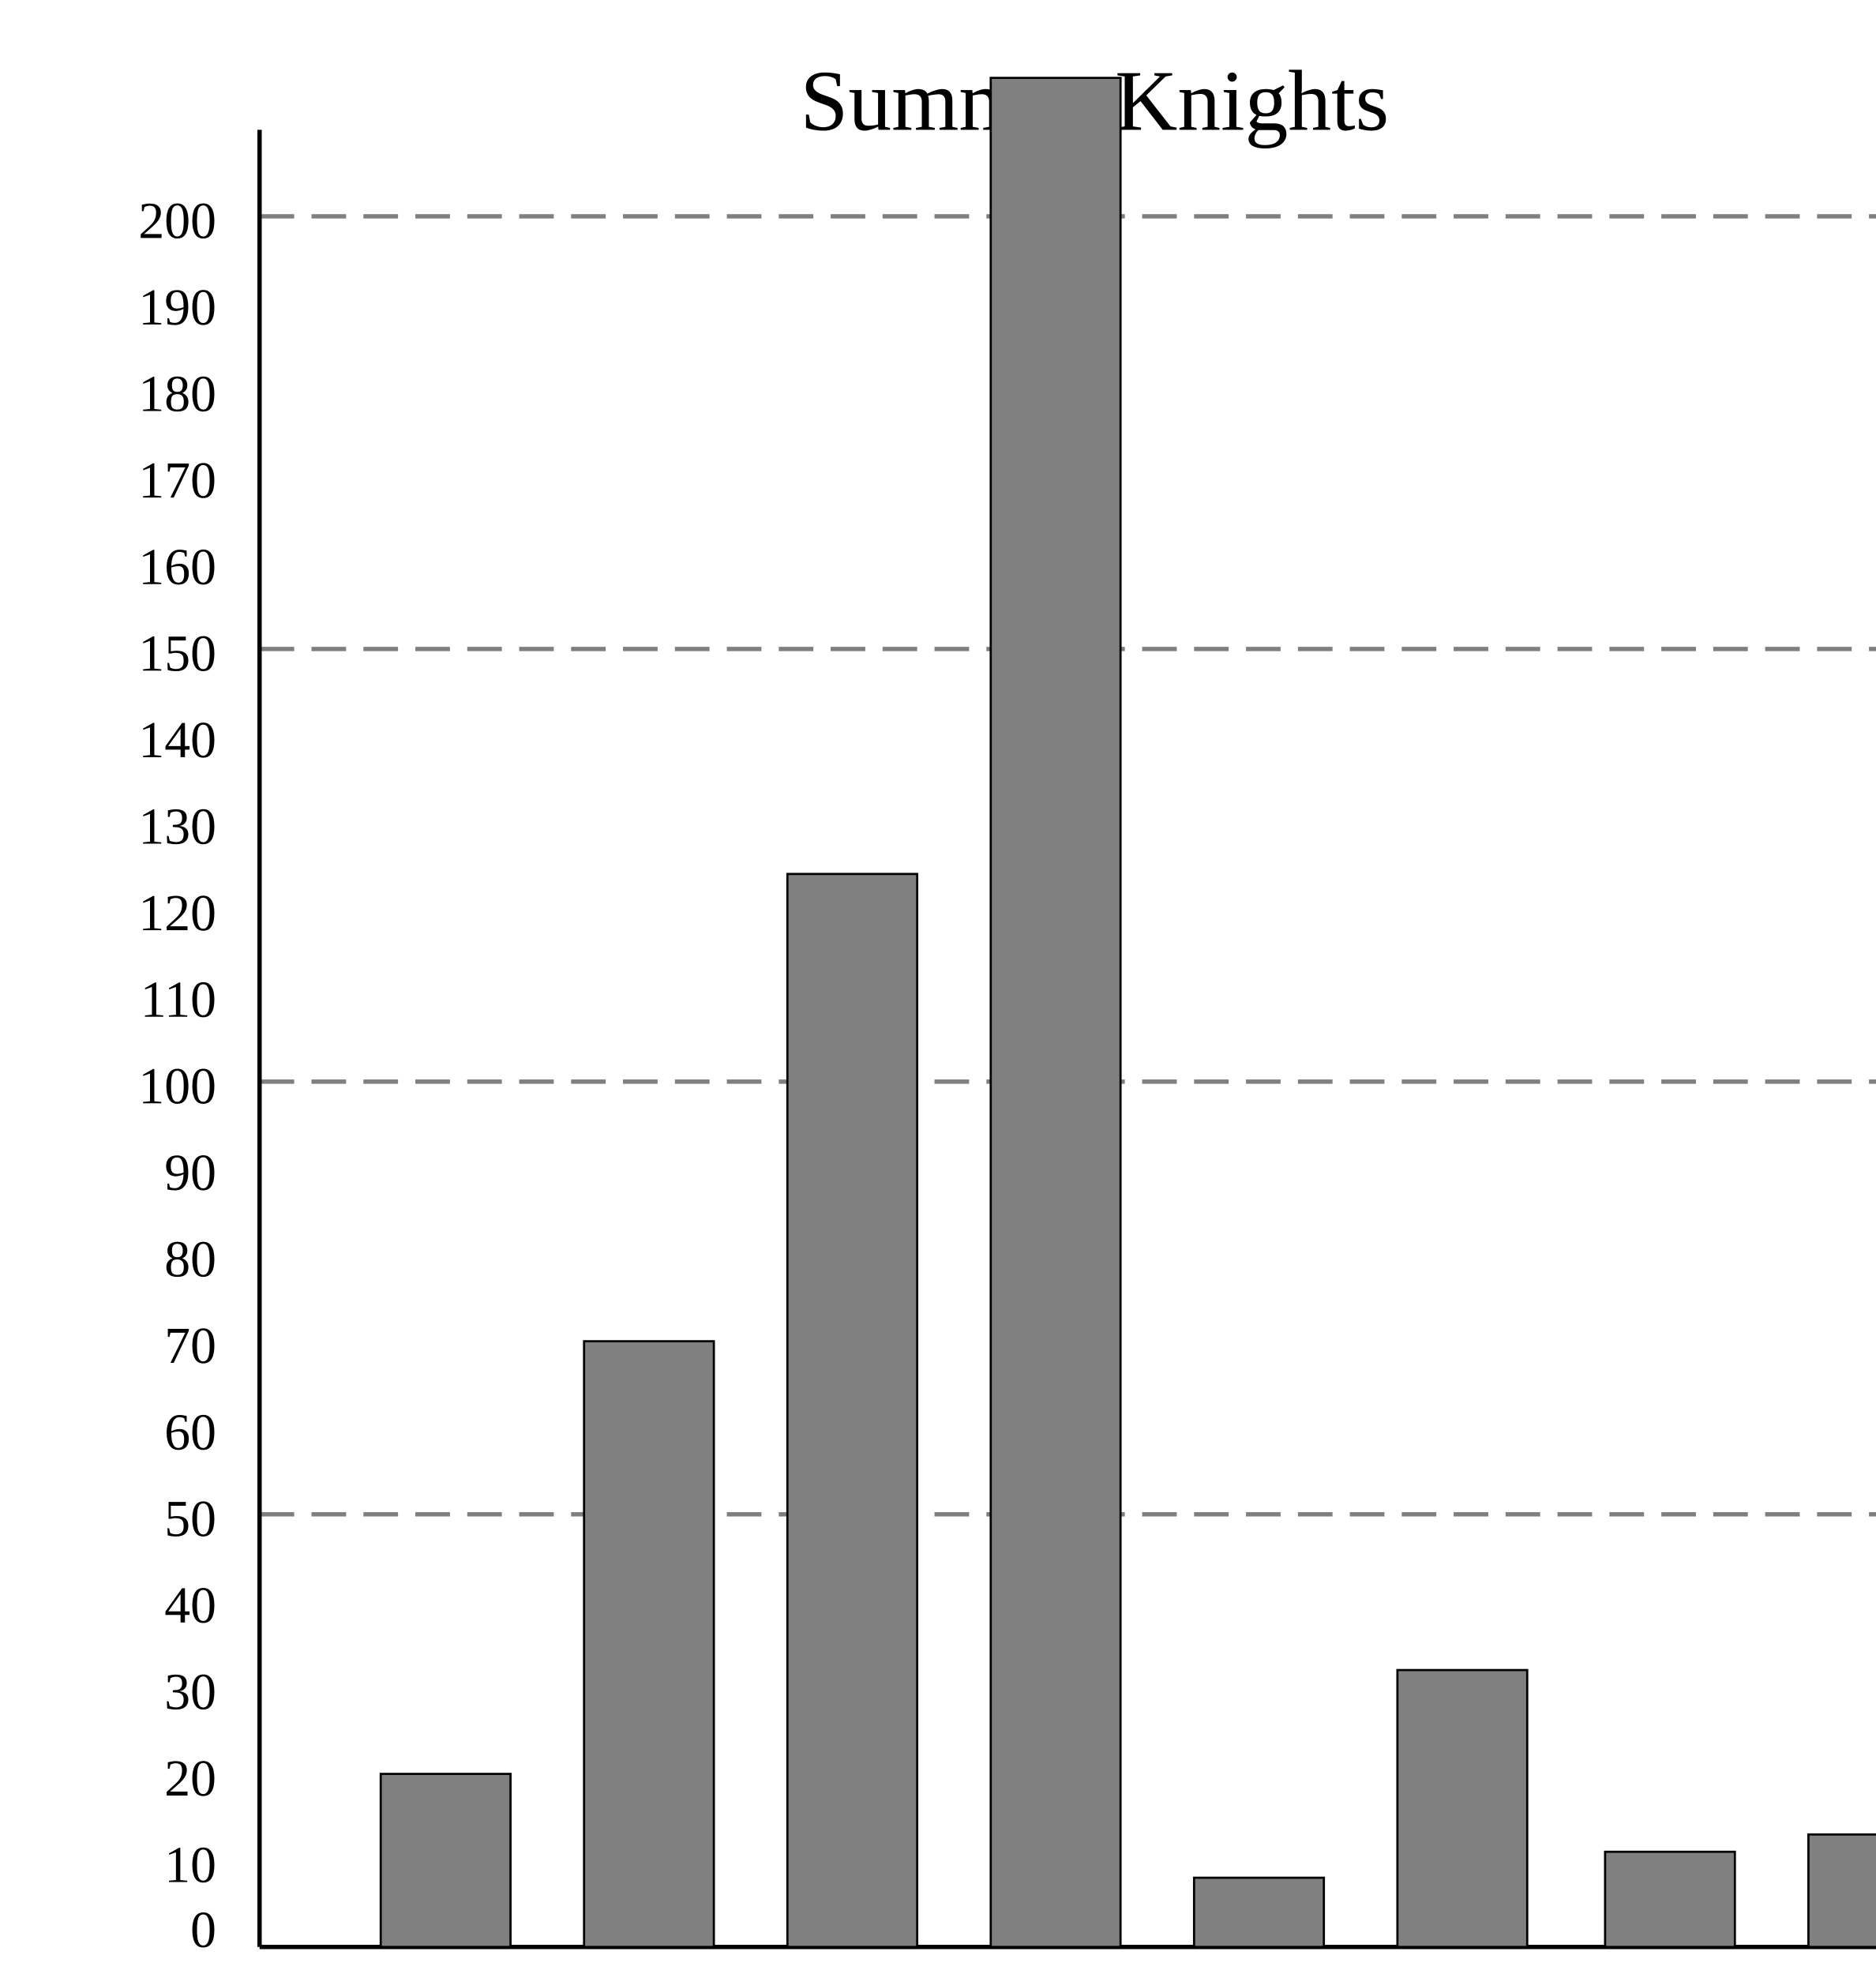
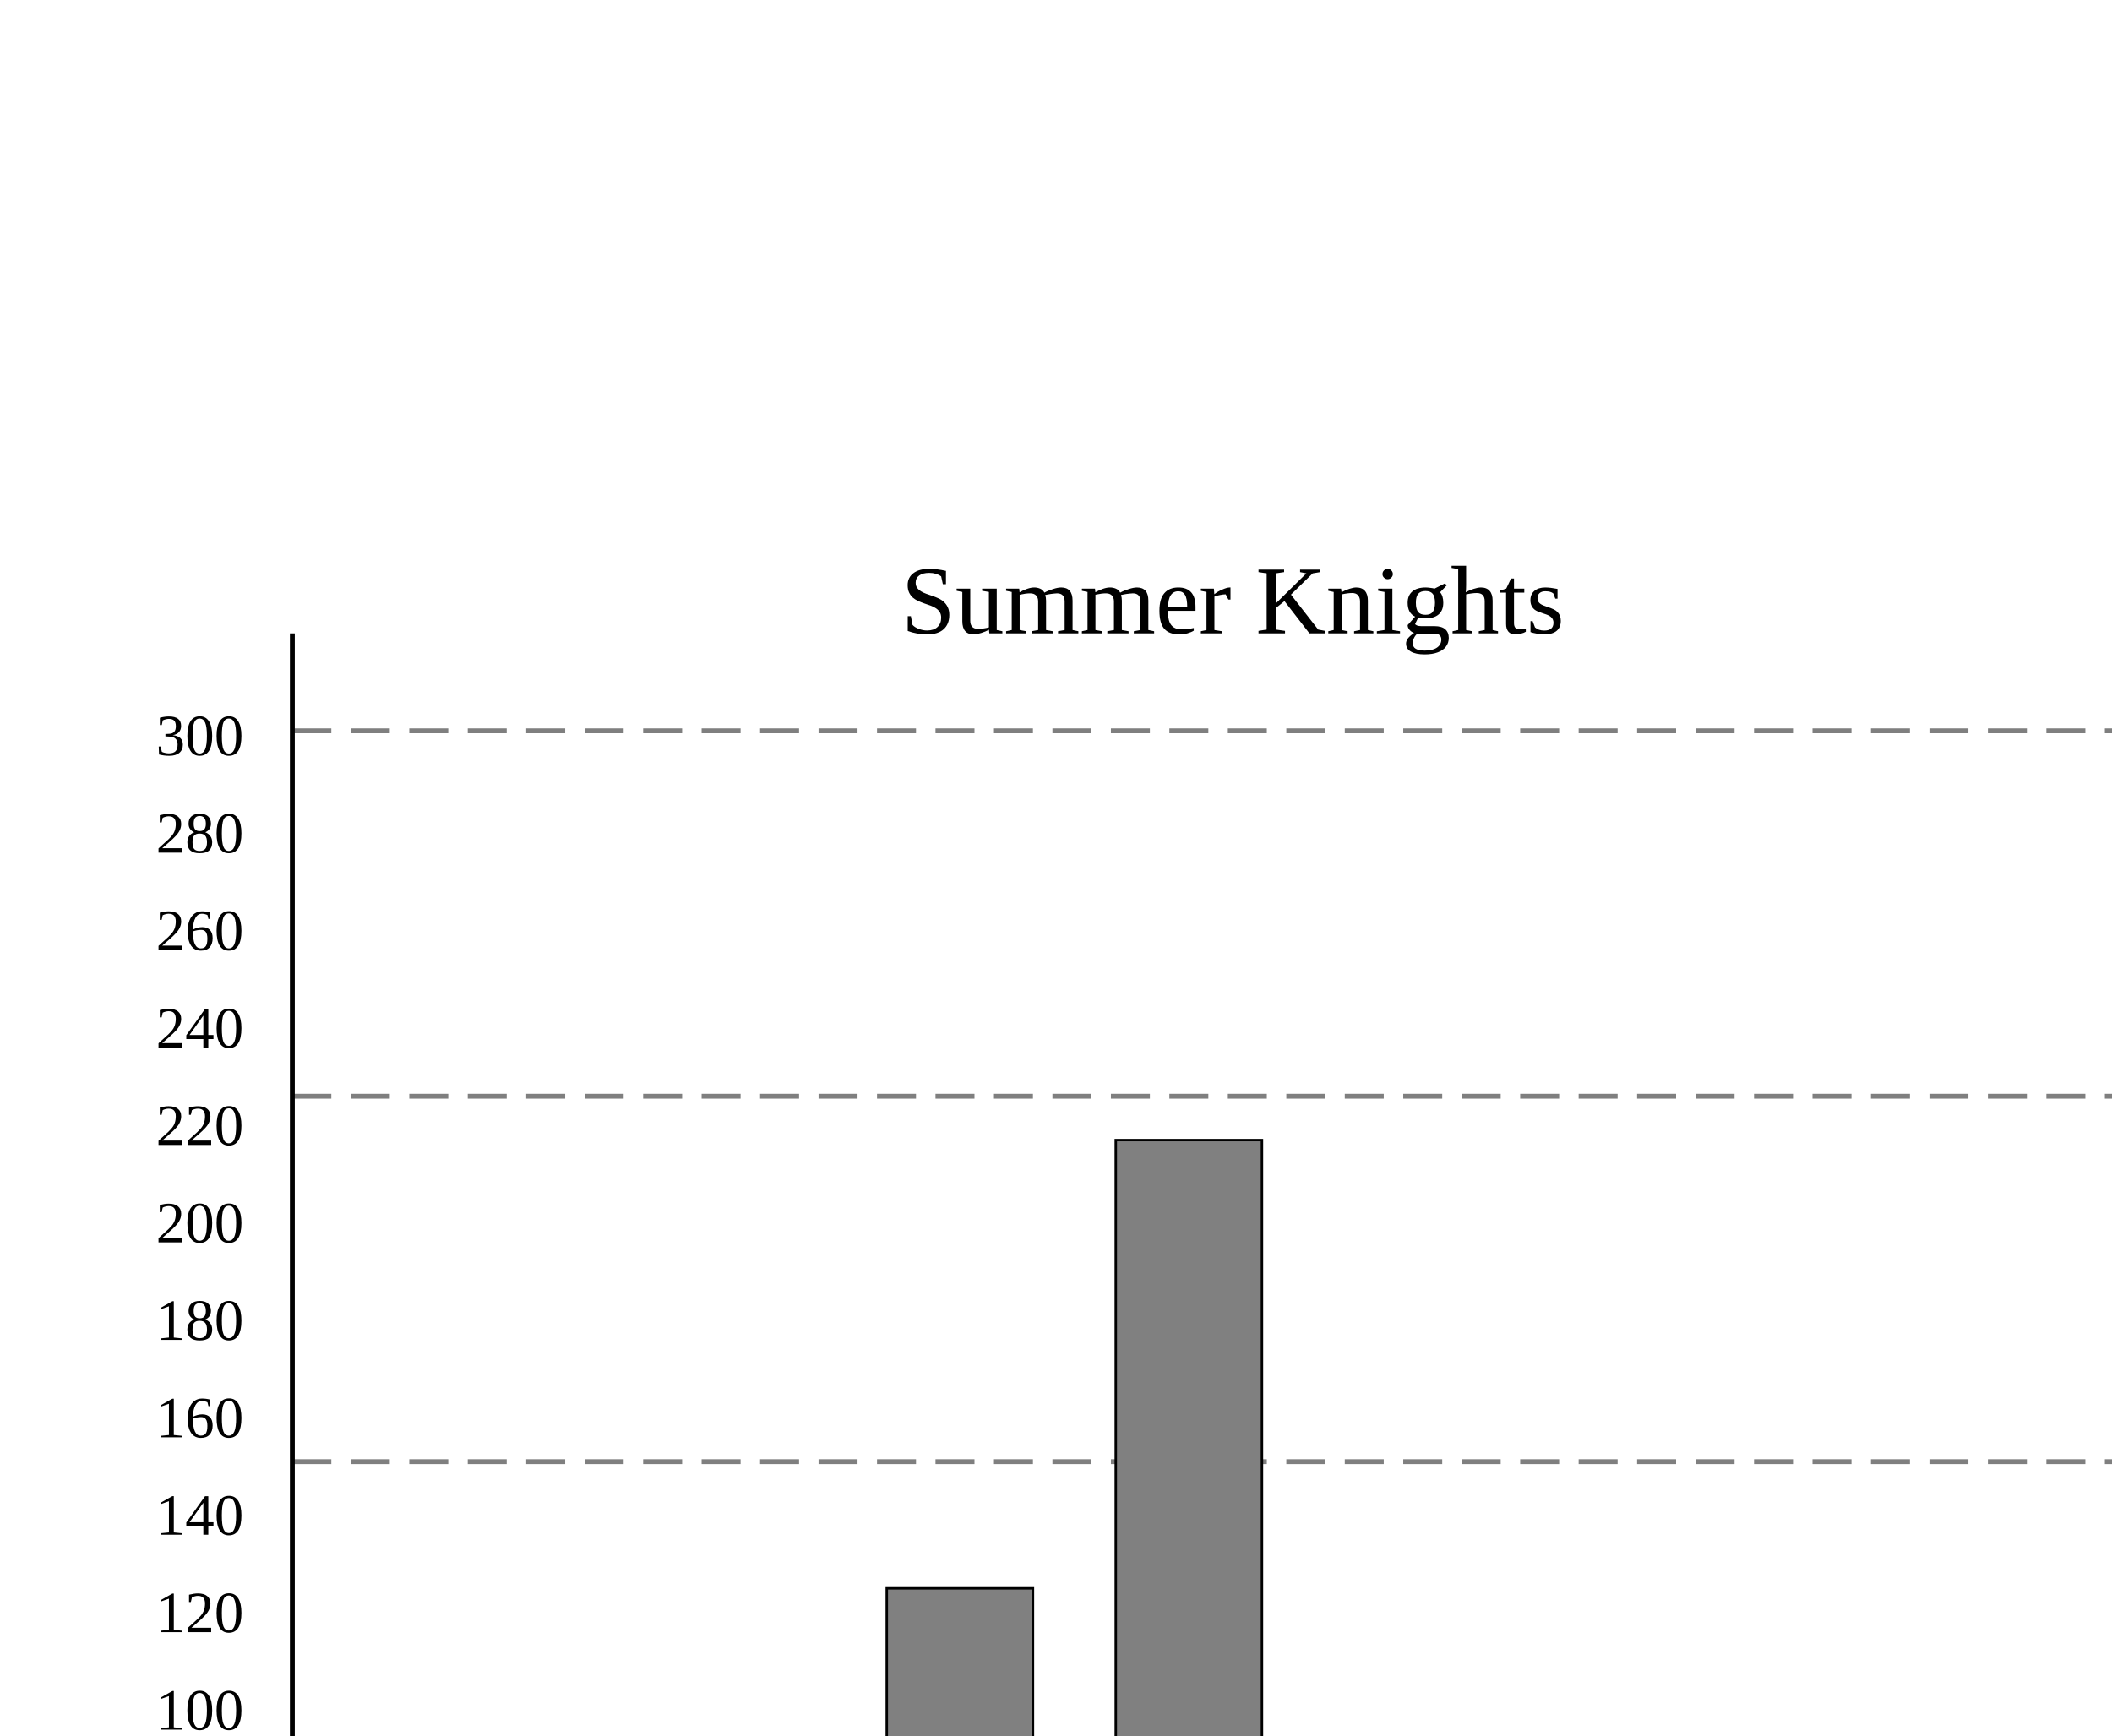
<svg xmlns="http://www.w3.org/2000/svg" height="100%" width="100%">
  <g transform="translate(40, 450)">
-     <text x="213" y="-420" text-anchor="middle" font-size="20px">Summer Knights</text>
-     <line x1="20" x2="20" y1="0" y2="-420" stroke="black" stroke-width="1" />
+     <text x="213" y="-320" text-anchor="middle" font-size="20px">Summer Knights</text>
+     <line x1="20" x2="20" y1="0" y2="-320" stroke="black" stroke-width="1" />
    <line x1="20" x2="426" y1="0" y2="0" stroke="black" stroke-width="1" />
-     <line x1="20" x2="426" y1="-100" y2="-100" stroke="black" opacity="0.5" stroke-dasharray="8 4" stroke-width="1" />
-     <line x1="20" x2="426" y1="-200" y2="-200" stroke="black" opacity="0.5" stroke-dasharray="8 4" stroke-width="1" />
+     <line x1="20" x2="426" y1="-75" y2="-75" stroke="black" opacity="0.5" stroke-dasharray="8 4" stroke-width="1" />
+     <line x1="20" x2="426" y1="-150" y2="-150" stroke="black" opacity="0.5" stroke-dasharray="8 4" stroke-width="1" />
+     <line x1="20" x2="426" y1="-225" y2="-225" stroke="black" opacity="0.5" stroke-dasharray="8 4" stroke-width="1" />
    <line x1="20" x2="426" y1="-300" y2="-300" stroke="black" opacity="0.5" stroke-dasharray="8 4" stroke-width="1" />
-     <line x1="20" x2="426" y1="-400" y2="-400" stroke="black" opacity="0.5" stroke-dasharray="8 4" stroke-width="1" />
    <text x="10" y="0" text-anchor="end">0</text>
-     <text x="10" y="-15" text-anchor="end">10</text>
-     <text x="10" y="-35" text-anchor="end">20</text>
-     <text x="10" y="-55" text-anchor="end">30</text>
-     <text x="10" y="-75" text-anchor="end">40</text>
-     <text x="10" y="-95" text-anchor="end">50</text>
-     <text x="10" y="-115" text-anchor="end">60</text>
-     <text x="10" y="-135" text-anchor="end">70</text>
-     <text x="10" y="-155" text-anchor="end">80</text>
-     <text x="10" y="-175" text-anchor="end">90</text>
-     <text x="10" y="-195" text-anchor="end">100</text>
-     <text x="10" y="-215" text-anchor="end">110</text>
-     <text x="10" y="-235" text-anchor="end">120</text>
-     <text x="10" y="-255" text-anchor="end">130</text>
-     <text x="10" y="-275" text-anchor="end">140</text>
-     <text x="10" y="-295" text-anchor="end">150</text>
-     <text x="10" y="-315" text-anchor="end">160</text>
-     <text x="10" y="-335" text-anchor="end">170</text>
-     <text x="10" y="-355" text-anchor="end">180</text>
-     <text x="10" y="-375" text-anchor="end">190</text>
-     <text x="10" y="-395" text-anchor="end">200</text>
-     <rect x="48" y="-40" stroke="black" stroke-width=".5" fill="gray" width="30" height="40" />
+     <text x="10" y="-15" text-anchor="end">20</text>
+     <text x="10" y="-35" text-anchor="end">40</text>
+     <text x="10" y="-55" text-anchor="end">60</text>
+     <text x="10" y="-75" text-anchor="end">80</text>
+     <text x="10" y="-95" text-anchor="end">100</text>
+     <text x="10" y="-115" text-anchor="end">120</text>
+     <text x="10" y="-135" text-anchor="end">140</text>
+     <text x="10" y="-155" text-anchor="end">160</text>
+     <text x="10" y="-175" text-anchor="end">180</text>
+     <text x="10" y="-195" text-anchor="end">200</text>
+     <text x="10" y="-215" text-anchor="end">220</text>
+     <text x="10" y="-235" text-anchor="end">240</text>
+     <text x="10" y="-255" text-anchor="end">260</text>
+     <text x="10" y="-275" text-anchor="end">280</text>
+     <text x="10" y="-295" text-anchor="end">300</text>
+     <rect x="48" y="-20" stroke="black" stroke-width=".5" fill="gray" width="30" height="20" />
    <text x="63" y="20" text-anchor="middle" font-size="11px">aspect</text>
-     <rect x="95" y="-140" stroke="black" stroke-width=".5" fill="gray" width="30" height="140" />
+     <rect x="95" y="-70" stroke="black" stroke-width=".5" fill="gray" width="30" height="70" />
    <text x="110" y="20" text-anchor="middle" font-size="11px">contraction</text>
-     <rect x="142" y="-248" stroke="black" stroke-width=".5" fill="gray" width="30" height="248" />
+     <rect x="142" y="-124" stroke="black" stroke-width=".5" fill="gray" width="30" height="124" />
    <text x="157" y="20" text-anchor="middle" font-size="11px">deletion</text>
-     <rect x="189" y="-432" stroke="black" stroke-width=".5" fill="gray" width="30" height="432" />
+     <rect x="189" y="-216" stroke="black" stroke-width=".5" fill="gray" width="30" height="216" />
    <text x="204" y="20" text-anchor="middle" font-size="11px">dropping</text>
-     <rect x="236" y="-16" stroke="black" stroke-width=".5" fill="gray" width="30" height="16" />
+     <rect x="236" y="-8" stroke="black" stroke-width=".5" fill="gray" width="30" height="8" />
    <text x="251" y="20" text-anchor="middle" font-size="11px">negative</text>
-     <rect x="283" y="-64" stroke="black" stroke-width=".5" fill="gray" width="30" height="64" />
+     <rect x="283" y="-32" stroke="black" stroke-width=".5" fill="gray" width="30" height="32" />
    <text x="298" y="20" text-anchor="middle" font-size="11px">tense</text>
-     <rect x="331" y="-22" stroke="black" stroke-width=".5" fill="gray" width="30" height="22" />
+     <rect x="331" y="-11" stroke="black" stroke-width=".5" fill="gray" width="30" height="11" />
    <text x="346" y="20" text-anchor="middle" font-size="11px">compound</text>
-     <rect x="378" y="-26" stroke="black" stroke-width=".5" fill="gray" width="30" height="26" />
+     <rect x="378" y="-13" stroke="black" stroke-width=".5" fill="gray" width="30" height="13" />
    <text x="393" y="20" text-anchor="middle" font-size="11px">language</text>
  </g>
</svg>
